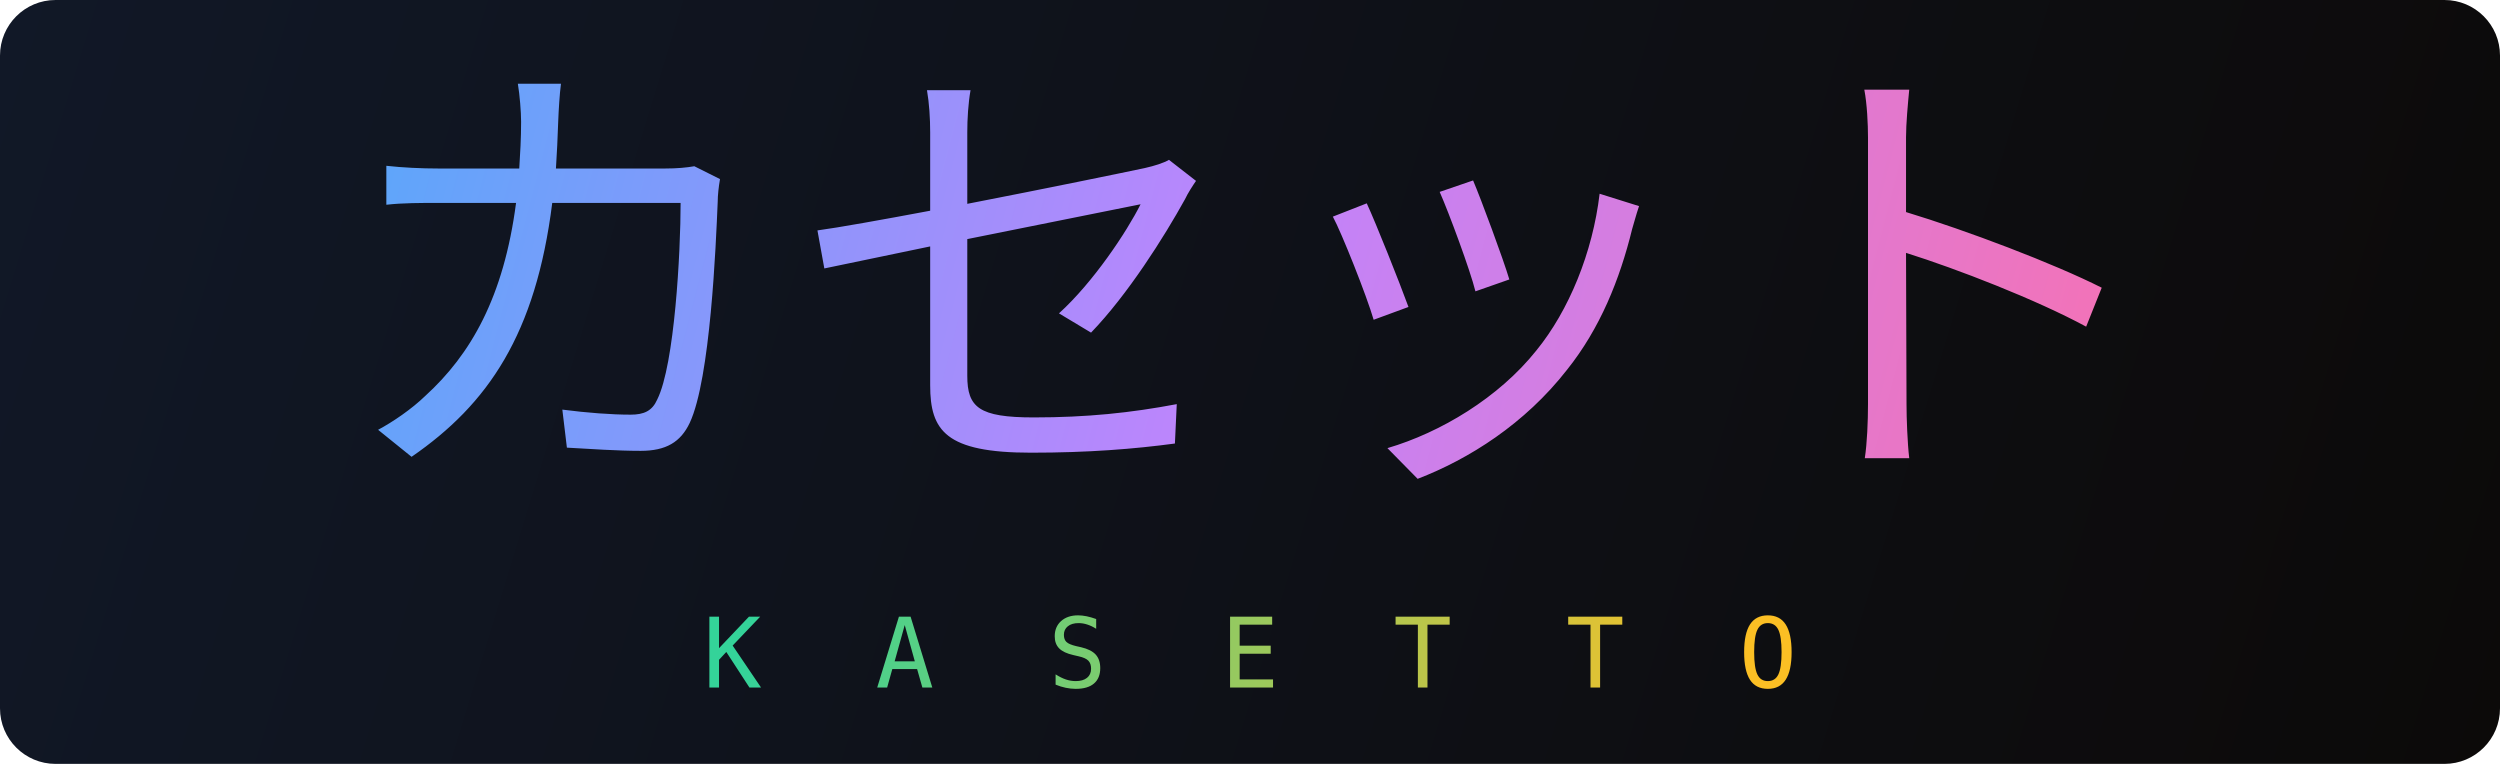
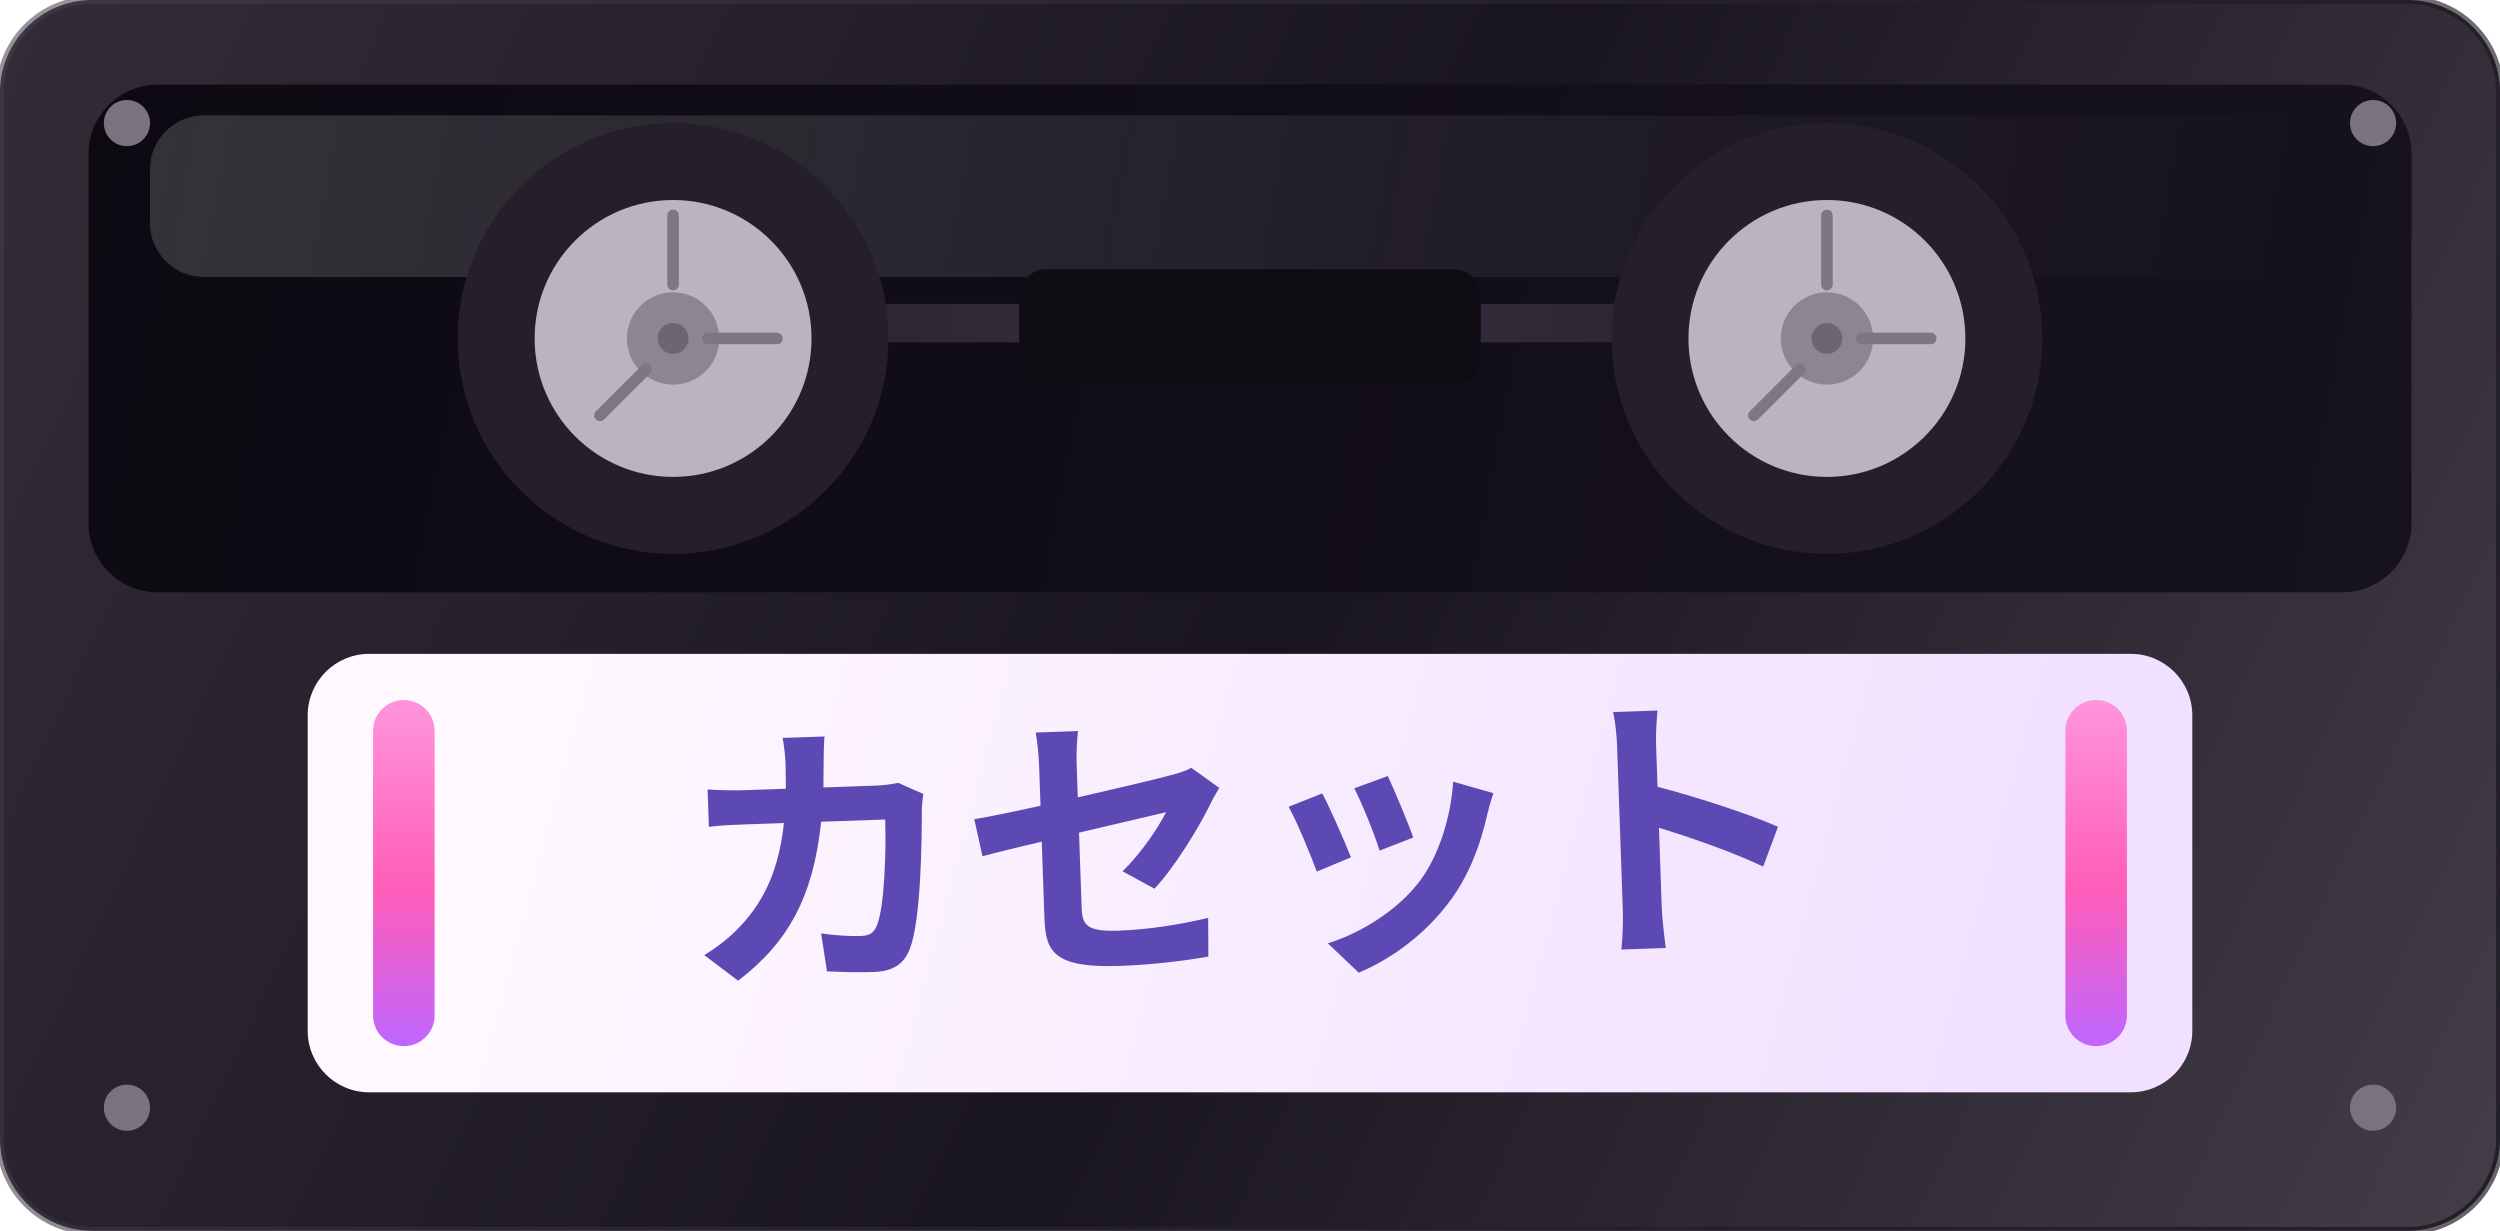
- <svg xmlns="http://www.w3.org/2000/svg" width="720" height="220" viewBox="0 0 720 220" fill="none">
+ <svg xmlns="http://www.w3.org/2000/svg" width="650" height="320" viewBox="175 90 650 320" fill="none">
  <defs>
-     <linearGradient id="bg" x1="0" y1="0" x2="720" y2="220" gradientUnits="userSpaceOnUse">
-       <stop stop-color="#111827" />
-       <stop offset="1" stop-color="#0C0A09" />
+     <linearGradient id="shell" x1="180" y1="90" x2="820" y2="390" gradientUnits="userSpaceOnUse">
+       <stop stop-color="#322C37" />
+       <stop offset="0.52" stop-color="#191520" />
+       <stop offset="1" stop-color="#433C47" />
    </linearGradient>
-     <linearGradient id="jp" x1="120" y1="20" x2="600" y2="145" gradientUnits="userSpaceOnUse">
-       <stop stop-color="#60A5FA" />
-       <stop offset="0.5" stop-color="#C084FC" />
-       <stop offset="1" stop-color="#F472B6" />
+     <linearGradient id="shellEdge" x1="140" y1="90" x2="860" y2="390" gradientUnits="userSpaceOnUse">
+       <stop stop-color="#4A4252" stop-opacity="0.55" />
+       <stop offset="1" stop-color="#0F0D14" stop-opacity="0.65" />
    </linearGradient>
-     <linearGradient id="en" x1="220" y1="155" x2="500" y2="205" gradientUnits="userSpaceOnUse">
-       <stop stop-color="#34D399" />
-       <stop offset="1" stop-color="#FBBF24" />
+     <linearGradient id="window" x1="185" y1="120" x2="813" y2="240" gradientUnits="userSpaceOnUse">
+       <stop stop-color="#0D0A12" />
+       <stop offset="1" stop-color="#171220" />
    </linearGradient>
+     <linearGradient id="windowGloss" x1="220" y1="110" x2="760" y2="210" gradientUnits="userSpaceOnUse">
+       <stop stop-color="#FFFFFF" stop-opacity="0.16" />
+       <stop offset="1" stop-color="#FFFFFF" stop-opacity="0" />
+     </linearGradient>
+     <linearGradient id="label" x1="305" y1="255" x2="695" y2="360" gradientUnits="userSpaceOnUse">
+       <stop stop-color="#FFF9FF" />
+       <stop offset="1" stop-color="#F1E0FF" />
+     </linearGradient>
+     <linearGradient id="labelSide" x1="0" y1="0" x2="0" y2="1">
+       <stop offset="0" stop-color="#FF95DC" />
+       <stop offset="0.55" stop-color="#FF5DB9" />
+       <stop offset="1" stop-color="#BF66FF" />
+     </linearGradient>
+     <linearGradient id="tape" x1="360" y1="174" x2="640" y2="174" gradientUnits="userSpaceOnUse">
+       <stop stop-color="#27222D" />
+       <stop offset="0.5" stop-color="#383040" />
+       <stop offset="1" stop-color="#27222D" />
+     </linearGradient>
+     <filter id="shadow" x="90" y="60" width="820" height="420" filterUnits="userSpaceOnUse" color-interpolation-filters="sRGB">
+       <feFlood flood-opacity="0" result="BackgroundImageFix" />
+       <feColorMatrix in="SourceAlpha" type="matrix" values="0 0 0 0 0 0 0 0 0 0 0 0 0 0 0 0 0 0 127 0" result="hardAlpha" />
+       <feOffset dy="10" />
+       <feGaussianBlur stdDeviation="10" />
+       <feComposite in2="hardAlpha" operator="out" />
+       <feColorMatrix type="matrix" values="0 0 0 0 0 0 0 0 0 0 0 0 0 0 0 0 0 0 0.45 0" />
+       <feBlend mode="normal" in2="BackgroundImageFix" result="effect1_dropShadow_1_1" />
+       <feBlend mode="normal" in="SourceGraphic" in2="effect1_dropShadow_1_1" result="shape" />
+     </filter>
  </defs>
-   <rect x="0" y="0" width="720" height="220" rx="16" fill="url(#bg)" />
-   <g font-family="ui-monospace, SFMono-Regular, Menlo, monospace" text-anchor="middle">
-     <text x="360" y="128" font-size="132" fill="url(#jp)" letter-spacing="1">カセット</text>
-     <text x="360" y="198" font-size="28" fill="url(#en)" letter-spacing="8">K A S E T T O</text>
+   <g>
+     <rect x="175" y="90" width="650" height="320" rx="24" fill="url(#shell)" />
+     <rect x="175" y="90" width="650" height="320" rx="24" stroke="url(#shellEdge)" stroke-width="2" />
+     <rect x="198" y="112" width="604" height="132" rx="18" fill="url(#window)" />
+     <rect x="214" y="120" width="572" height="42" rx="14" fill="url(#windowGloss)" />
+     <path d="M360 174H640" stroke="url(#tape)" stroke-width="10" stroke-linecap="round" />
+     <g>
+       <circle cx="350" cy="178" r="56" fill="#241F2B" />
+       <circle cx="350" cy="178" r="36" fill="#BBB2C2" />
+       <circle cx="350" cy="178" r="12" fill="#8E8592" />
+       <circle cx="350" cy="178" r="4" fill="#6C6573" />
+       <path d="M350 146V164" stroke="#7E7685" stroke-width="3" stroke-linecap="round" />
+       <path d="M377 178H359" stroke="#7E7685" stroke-width="3" stroke-linecap="round" />
+       <path d="M331 198L343 186" stroke="#7E7685" stroke-width="3" stroke-linecap="round" />
+     </g>
+     <g>
+       <circle cx="650" cy="178" r="56" fill="#241F2B" />
+       <circle cx="650" cy="178" r="36" fill="#BBB2C2" />
+       <circle cx="650" cy="178" r="12" fill="#8E8592" />
+       <circle cx="650" cy="178" r="4" fill="#6C6573" />
+       <path d="M650 146V164" stroke="#7E7685" stroke-width="3" stroke-linecap="round" />
+       <path d="M677 178H659" stroke="#7E7685" stroke-width="3" stroke-linecap="round" />
+       <path d="M631 198L643 186" stroke="#7E7685" stroke-width="3" stroke-linecap="round" />
+     </g>
+     <rect x="440" y="160" width="120" height="30" rx="7" fill="#100C14" />
+     <circle cx="208" cy="122" r="6" fill="#7A727E" />
+     <circle cx="792" cy="122" r="6" fill="#7A727E" />
+     <circle cx="208" cy="378" r="6" fill="#7A727E" />
+     <circle cx="792" cy="378" r="6" fill="#7A727E" />
+     <rect x="255" y="260" width="490" height="114" rx="16" fill="url(#label)" />
+     <rect x="272" y="272" width="16" height="90" rx="8" fill="url(#labelSide)" />
+     <rect x="712" y="272" width="16" height="90" rx="8" fill="url(#labelSide)" />
+     <text x="500" y="337" text-anchor="middle" fill="#5D49B4" font-size="74" font-weight="700" transform="rotate(-2 500 337)" font-family="'Yuji Boku', 'Klee One', 'Hiragino Maru Gothic ProN', 'Yu Gothic', 'Noto Sans JP', cursive">カセット</text>
  </g>
</svg>
